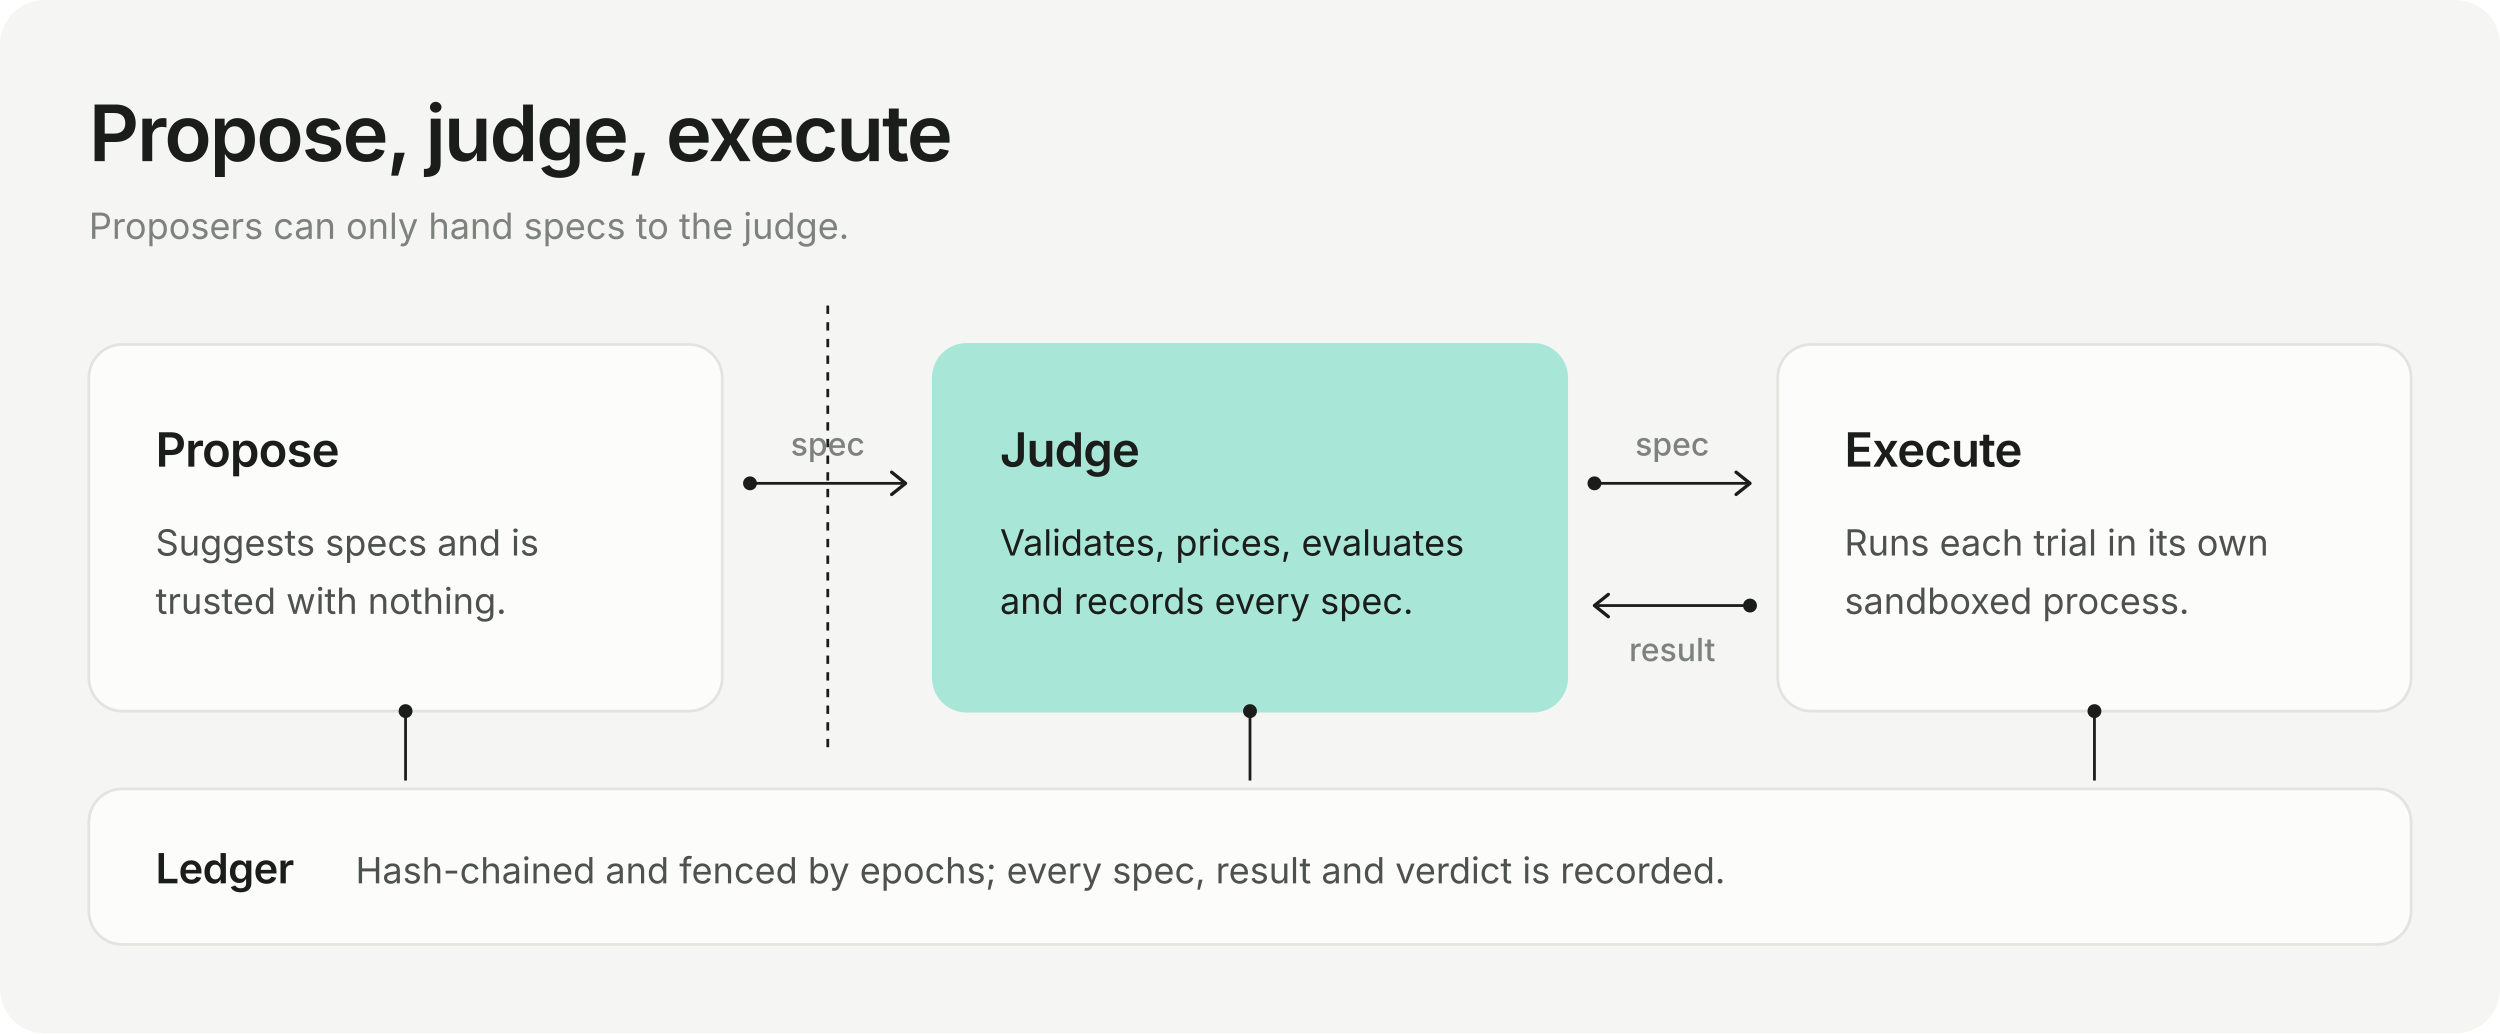
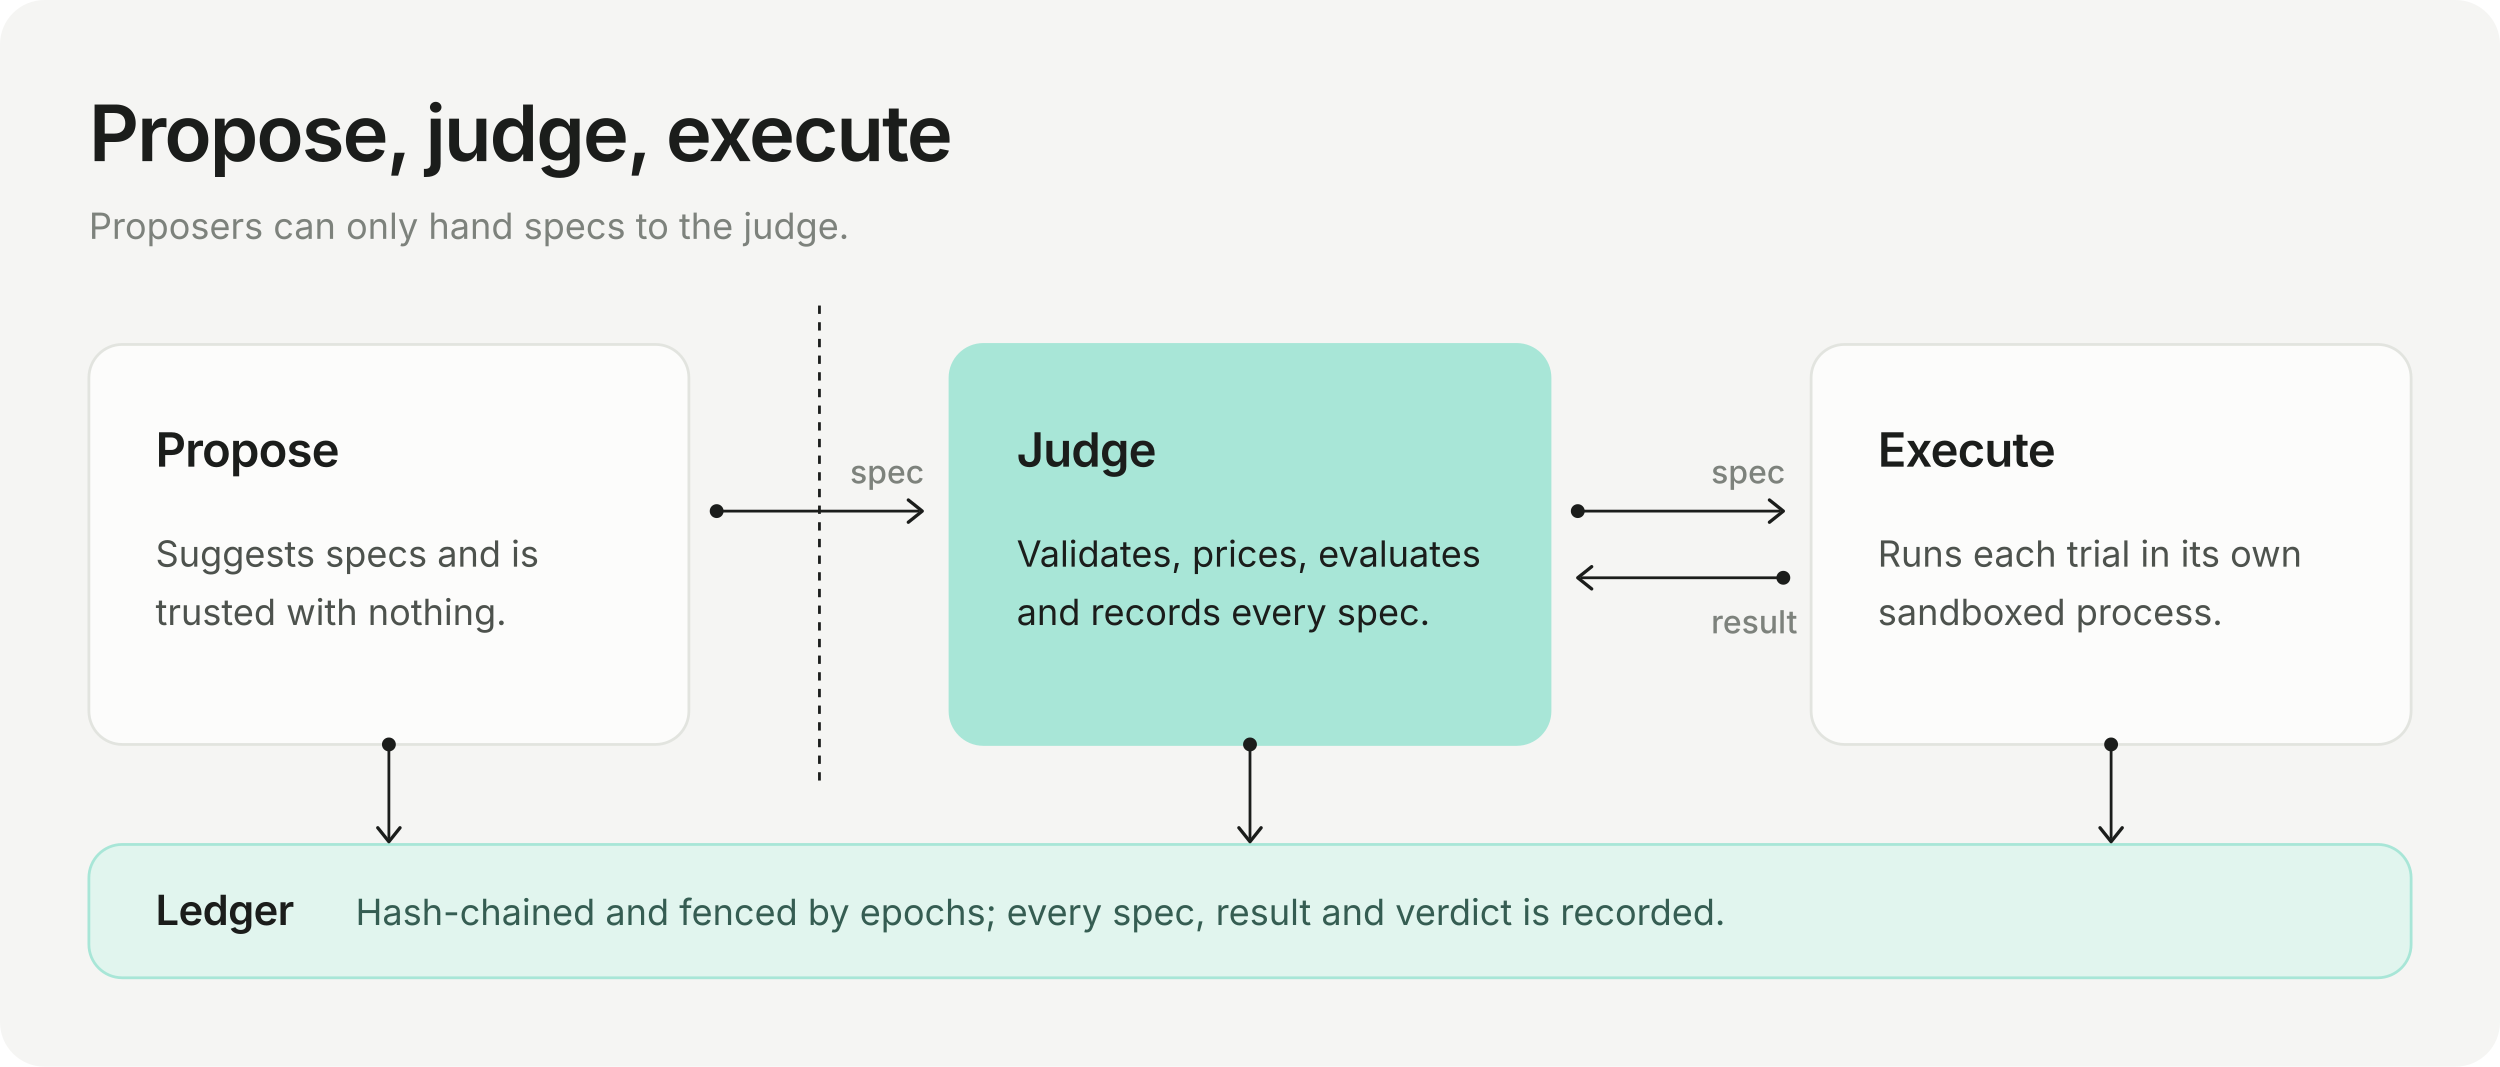
- <svg xmlns="http://www.w3.org/2000/svg" viewBox="0 0 900 372" width="900" role="img" aria-label="Propose, judge, execute">
-   <rect width="900" height="372" rx="16" fill="#f5f5f3" />
+ <svg xmlns="http://www.w3.org/2000/svg" viewBox="0 0 900 384" width="900" role="img" aria-label="Propose, judge, execute">
+   <rect width="900" height="384" rx="16" fill="#f5f5f3" />
  <text x="32.0" y="58.0" font-family="Inter,'Inter Variable',ui-sans-serif,-apple-system,BlinkMacSystemFont,'SF Pro Text','Segoe UI',Roboto,'Helvetica Neue',Arial,sans-serif" font-size="28" fill="#1b1d1b" text-anchor="start" font-weight="600" letter-spacing="-0.7" style="font-variant-numeric:tabular-nums;font-feature-settings:'tnum'">Propose, judge, execute</text>
  <text x="32.0" y="86.0" font-family="Inter,'Inter Variable',ui-sans-serif,-apple-system,BlinkMacSystemFont,'SF Pro Text','Segoe UI',Roboto,'Helvetica Neue',Arial,sans-serif" font-size="13" fill="#7d827c" text-anchor="start" font-weight="400" letter-spacing="0" style="font-variant-numeric:tabular-nums;font-feature-settings:'tnum'">Proposers can only hand specs to the judge.</text>
-   <rect x="32" y="124" width="228" height="132" rx="12" fill="#fcfcfb" stroke="#e2e4df" stroke-width="1" />
+   <line x1="295.0" x2="295.0" y1="110" y2="282" stroke="#1b1d1b" stroke-width="1" stroke-dasharray="3 3" />
+   <rect x="32" y="124" width="216" height="144" rx="12" fill="#fcfcfb" stroke="#e2e4df" stroke-width="1" />
  <text x="56.0" y="168.0" font-family="Inter,'Inter Variable',ui-sans-serif,-apple-system,BlinkMacSystemFont,'SF Pro Text','Segoe UI',Roboto,'Helvetica Neue',Arial,sans-serif" font-size="17" fill="#1b1d1b" text-anchor="start" font-weight="600" letter-spacing="-0.3" style="font-variant-numeric:tabular-nums;font-feature-settings:'tnum'">Propose</text>
-   <text x="56.0" y="200.0" font-family="Inter,'Inter Variable',ui-sans-serif,-apple-system,BlinkMacSystemFont,'SF Pro Text','Segoe UI',Roboto,'Helvetica Neue',Arial,sans-serif" font-size="13" fill="#4d524d" text-anchor="start" font-weight="400" letter-spacing="0" style="font-variant-numeric:tabular-nums;font-feature-settings:'tnum'">Suggests specs and is</text>
-   <text x="56.0" y="221.0" font-family="Inter,'Inter Variable',ui-sans-serif,-apple-system,BlinkMacSystemFont,'SF Pro Text','Segoe UI',Roboto,'Helvetica Neue',Arial,sans-serif" font-size="13" fill="#4d524d" text-anchor="start" font-weight="400" letter-spacing="0" style="font-variant-numeric:tabular-nums;font-feature-settings:'tnum'">trusted with nothing.</text>
-   <rect x="336" y="124" width="228" height="132" rx="12" fill="#a8e6d7" stroke="#a8e6d7" stroke-width="1" />
-   <text x="360.0" y="168.0" font-family="Inter,'Inter Variable',ui-sans-serif,-apple-system,BlinkMacSystemFont,'SF Pro Text','Segoe UI',Roboto,'Helvetica Neue',Arial,sans-serif" font-size="17" fill="#1b1d1b" text-anchor="start" font-weight="600" letter-spacing="-0.3" style="font-variant-numeric:tabular-nums;font-feature-settings:'tnum'">Judge</text>
-   <text x="360.0" y="200.0" font-family="Inter,'Inter Variable',ui-sans-serif,-apple-system,BlinkMacSystemFont,'SF Pro Text','Segoe UI',Roboto,'Helvetica Neue',Arial,sans-serif" font-size="13" fill="#1b1d1b" text-anchor="start" font-weight="400" letter-spacing="0" style="font-variant-numeric:tabular-nums;font-feature-settings:'tnum'">Validates, prices, evaluates</text>
-   <text x="360.0" y="221.0" font-family="Inter,'Inter Variable',ui-sans-serif,-apple-system,BlinkMacSystemFont,'SF Pro Text','Segoe UI',Roboto,'Helvetica Neue',Arial,sans-serif" font-size="13" fill="#1b1d1b" text-anchor="start" font-weight="400" letter-spacing="0" style="font-variant-numeric:tabular-nums;font-feature-settings:'tnum'">and records every spec.</text>
-   <rect x="640" y="124" width="228" height="132" rx="12" fill="#fcfcfb" stroke="#e2e4df" stroke-width="1" />
-   <text x="664.0" y="168.0" font-family="Inter,'Inter Variable',ui-sans-serif,-apple-system,BlinkMacSystemFont,'SF Pro Text','Segoe UI',Roboto,'Helvetica Neue',Arial,sans-serif" font-size="17" fill="#1b1d1b" text-anchor="start" font-weight="600" letter-spacing="-0.3" style="font-variant-numeric:tabular-nums;font-feature-settings:'tnum'">Execute</text>
-   <text x="664.0" y="200.0" font-family="Inter,'Inter Variable',ui-sans-serif,-apple-system,BlinkMacSystemFont,'SF Pro Text','Segoe UI',Roboto,'Helvetica Neue',Arial,sans-serif" font-size="13" fill="#4d524d" text-anchor="start" font-weight="400" letter-spacing="0" style="font-variant-numeric:tabular-nums;font-feature-settings:'tnum'">Runs each trial in its own</text>
-   <text x="664.0" y="221.0" font-family="Inter,'Inter Variable',ui-sans-serif,-apple-system,BlinkMacSystemFont,'SF Pro Text','Segoe UI',Roboto,'Helvetica Neue',Arial,sans-serif" font-size="13" fill="#4d524d" text-anchor="start" font-weight="400" letter-spacing="0" style="font-variant-numeric:tabular-nums;font-feature-settings:'tnum'">sandboxed process.</text>
-   <circle cx="270" cy="174" r="2.5" fill="#1b1d1b" />
-   <line x1="270" x2="325" y1="174" y2="174" stroke="#1b1d1b" stroke-width="1" />
-   <path d="M321,170 L326,174 L321,178" fill="none" stroke="#1b1d1b" stroke-width="1.2" stroke-linecap="round" stroke-linejoin="round" />
-   <text x="298.0" y="164.0" font-family="Inter,'Inter Variable',ui-sans-serif,-apple-system,BlinkMacSystemFont,'SF Pro Text','Segoe UI',Roboto,'Helvetica Neue',Arial,sans-serif" font-size="11.5" fill="#7d827c" text-anchor="middle" font-weight="500" letter-spacing="0" style="font-variant-numeric:tabular-nums;font-feature-settings:'tnum'">spec</text>
-   <circle cx="574" cy="174" r="2.5" fill="#1b1d1b" />
-   <line x1="574" x2="629" y1="174" y2="174" stroke="#1b1d1b" stroke-width="1" />
-   <path d="M625,170 L630,174 L625,178" fill="none" stroke="#1b1d1b" stroke-width="1.2" stroke-linecap="round" stroke-linejoin="round" />
-   <text x="602.0" y="164.0" font-family="Inter,'Inter Variable',ui-sans-serif,-apple-system,BlinkMacSystemFont,'SF Pro Text','Segoe UI',Roboto,'Helvetica Neue',Arial,sans-serif" font-size="11.5" fill="#7d827c" text-anchor="middle" font-weight="500" letter-spacing="0" style="font-variant-numeric:tabular-nums;font-feature-settings:'tnum'">spec</text>
-   <circle cx="630" cy="218" r="2.5" fill="#1b1d1b" />
-   <line x1="630" x2="575" y1="218" y2="218" stroke="#1b1d1b" stroke-width="1" />
-   <path d="M579,214 L574,218 L579,222" fill="none" stroke="#1b1d1b" stroke-width="1.2" stroke-linecap="round" stroke-linejoin="round" />
-   <text x="602.0" y="238.0" font-family="Inter,'Inter Variable',ui-sans-serif,-apple-system,BlinkMacSystemFont,'SF Pro Text','Segoe UI',Roboto,'Helvetica Neue',Arial,sans-serif" font-size="11.5" fill="#7d827c" text-anchor="middle" font-weight="500" letter-spacing="0" style="font-variant-numeric:tabular-nums;font-feature-settings:'tnum'">result</text>
-   <line x1="298.0" x2="298.0" y1="110" y2="270" stroke="#1b1d1b" stroke-width="1" stroke-dasharray="3 3" />
-   <line x1="146.0" x2="146.0" y1="256" y2="281" stroke="#1b1d1b" stroke-width="1" />
-   <circle cx="146.0" cy="256" r="2.5" fill="#1b1d1b" />
-   <line x1="450.0" x2="450.0" y1="256" y2="281" stroke="#1b1d1b" stroke-width="1" />
-   <circle cx="450.0" cy="256" r="2.5" fill="#1b1d1b" />
-   <line x1="754.0" x2="754.0" y1="256" y2="281" stroke="#1b1d1b" stroke-width="1" />
-   <circle cx="754.0" cy="256" r="2.5" fill="#1b1d1b" />
-   <rect x="32" y="284" width="836" height="56" rx="12" fill="#fcfcfb" stroke="#e2e4df" stroke-width="1" />
-   <text x="56.0" y="318.0" font-family="Inter,'Inter Variable',ui-sans-serif,-apple-system,BlinkMacSystemFont,'SF Pro Text','Segoe UI',Roboto,'Helvetica Neue',Arial,sans-serif" font-size="15" fill="#1b1d1b" text-anchor="start" font-weight="600" letter-spacing="-0.2" style="font-variant-numeric:tabular-nums;font-feature-settings:'tnum'">Ledger</text>
-   <text x="128.0" y="318.0" font-family="Inter,'Inter Variable',ui-sans-serif,-apple-system,BlinkMacSystemFont,'SF Pro Text','Segoe UI',Roboto,'Helvetica Neue',Arial,sans-serif" font-size="13" fill="#4d524d" text-anchor="start" font-weight="400" letter-spacing="0" style="font-variant-numeric:tabular-nums;font-feature-settings:'tnum'">Hash-chained and fenced by epochs; every spec, result and verdict is recorded.</text>
+   <text x="56.0" y="204.0" font-family="Inter,'Inter Variable',ui-sans-serif,-apple-system,BlinkMacSystemFont,'SF Pro Text','Segoe UI',Roboto,'Helvetica Neue',Arial,sans-serif" font-size="13" fill="#4d524d" text-anchor="start" font-weight="400" letter-spacing="0" style="font-variant-numeric:tabular-nums;font-feature-settings:'tnum'">Suggests specs and is</text>
+   <text x="56.0" y="225.0" font-family="Inter,'Inter Variable',ui-sans-serif,-apple-system,BlinkMacSystemFont,'SF Pro Text','Segoe UI',Roboto,'Helvetica Neue',Arial,sans-serif" font-size="13" fill="#4d524d" text-anchor="start" font-weight="400" letter-spacing="0" style="font-variant-numeric:tabular-nums;font-feature-settings:'tnum'">trusted with nothing.</text>
+   <rect x="342" y="124" width="216" height="144" rx="12" fill="#a8e6d7" stroke="#a8e6d7" stroke-width="1" />
+   <text x="366.0" y="168.0" font-family="Inter,'Inter Variable',ui-sans-serif,-apple-system,BlinkMacSystemFont,'SF Pro Text','Segoe UI',Roboto,'Helvetica Neue',Arial,sans-serif" font-size="17" fill="#1b1d1b" text-anchor="start" font-weight="600" letter-spacing="-0.3" style="font-variant-numeric:tabular-nums;font-feature-settings:'tnum'">Judge</text>
+   <text x="366.0" y="204.0" font-family="Inter,'Inter Variable',ui-sans-serif,-apple-system,BlinkMacSystemFont,'SF Pro Text','Segoe UI',Roboto,'Helvetica Neue',Arial,sans-serif" font-size="13" fill="#1b1d1b" text-anchor="start" font-weight="400" letter-spacing="0" style="font-variant-numeric:tabular-nums;font-feature-settings:'tnum'">Validates, prices, evaluates</text>
+   <text x="366.0" y="225.0" font-family="Inter,'Inter Variable',ui-sans-serif,-apple-system,BlinkMacSystemFont,'SF Pro Text','Segoe UI',Roboto,'Helvetica Neue',Arial,sans-serif" font-size="13" fill="#1b1d1b" text-anchor="start" font-weight="400" letter-spacing="0" style="font-variant-numeric:tabular-nums;font-feature-settings:'tnum'">and records every spec.</text>
+   <rect x="652" y="124" width="216" height="144" rx="12" fill="#fcfcfb" stroke="#e2e4df" stroke-width="1" />
+   <text x="676.0" y="168.0" font-family="Inter,'Inter Variable',ui-sans-serif,-apple-system,BlinkMacSystemFont,'SF Pro Text','Segoe UI',Roboto,'Helvetica Neue',Arial,sans-serif" font-size="17" fill="#1b1d1b" text-anchor="start" font-weight="600" letter-spacing="-0.3" style="font-variant-numeric:tabular-nums;font-feature-settings:'tnum'">Execute</text>
+   <text x="676.0" y="204.0" font-family="Inter,'Inter Variable',ui-sans-serif,-apple-system,BlinkMacSystemFont,'SF Pro Text','Segoe UI',Roboto,'Helvetica Neue',Arial,sans-serif" font-size="13" fill="#4d524d" text-anchor="start" font-weight="400" letter-spacing="0" style="font-variant-numeric:tabular-nums;font-feature-settings:'tnum'">Runs each trial in its own</text>
+   <text x="676.0" y="225.0" font-family="Inter,'Inter Variable',ui-sans-serif,-apple-system,BlinkMacSystemFont,'SF Pro Text','Segoe UI',Roboto,'Helvetica Neue',Arial,sans-serif" font-size="13" fill="#4d524d" text-anchor="start" font-weight="400" letter-spacing="0" style="font-variant-numeric:tabular-nums;font-feature-settings:'tnum'">sandboxed process.</text>
+   <circle cx="258" cy="184.0" r="2.5" fill="#1b1d1b" />
+   <line x1="258" x2="331" y1="184.0" y2="184.0" stroke="#1b1d1b" stroke-width="1" />
+   <path d="M327,180.0 L332,184.0 L327,188.0" fill="none" stroke="#1b1d1b" stroke-width="1.2" stroke-linecap="round" stroke-linejoin="round" />
+   <text x="306.0" y="174.0" font-family="Inter,'Inter Variable',ui-sans-serif,-apple-system,BlinkMacSystemFont,'SF Pro Text','Segoe UI',Roboto,'Helvetica Neue',Arial,sans-serif" font-size="11.5" fill="#7d827c" text-anchor="start" font-weight="500" letter-spacing="0" style="font-variant-numeric:tabular-nums;font-feature-settings:'tnum'">spec</text>
+   <circle cx="568" cy="184.0" r="2.5" fill="#1b1d1b" />
+   <line x1="568" x2="641" y1="184.0" y2="184.0" stroke="#1b1d1b" stroke-width="1" />
+   <path d="M637,180.0 L642,184.0 L637,188.0" fill="none" stroke="#1b1d1b" stroke-width="1.2" stroke-linecap="round" stroke-linejoin="round" />
+   <text x="616.0" y="174.0" font-family="Inter,'Inter Variable',ui-sans-serif,-apple-system,BlinkMacSystemFont,'SF Pro Text','Segoe UI',Roboto,'Helvetica Neue',Arial,sans-serif" font-size="11.5" fill="#7d827c" text-anchor="start" font-weight="500" letter-spacing="0" style="font-variant-numeric:tabular-nums;font-feature-settings:'tnum'">spec</text>
+   <circle cx="642" cy="208.0" r="2.5" fill="#1b1d1b" />
+   <line x1="642" x2="569" y1="208.0" y2="208.0" stroke="#1b1d1b" stroke-width="1" />
+   <path d="M573,204.0 L568,208.0 L573,212.0" fill="none" stroke="#1b1d1b" stroke-width="1.2" stroke-linecap="round" stroke-linejoin="round" />
+   <text x="616.0" y="228.0" font-family="Inter,'Inter Variable',ui-sans-serif,-apple-system,BlinkMacSystemFont,'SF Pro Text','Segoe UI',Roboto,'Helvetica Neue',Arial,sans-serif" font-size="11.5" fill="#7d827c" text-anchor="start" font-weight="500" letter-spacing="0" style="font-variant-numeric:tabular-nums;font-feature-settings:'tnum'">result</text>
+   <rect x="32" y="304" width="836" height="48" rx="12" fill="#e1f5ee" stroke="#a8e6d7" stroke-width="1" />
+   <circle cx="140.0" cy="268" r="2.5" fill="#1b1d1b" />
+   <line x1="140.0" x2="140.0" y1="268" y2="302" stroke="#1b1d1b" stroke-width="1" />
+   <path d="M136.0,298 L140.0,303 L144.0,298" fill="none" stroke="#1b1d1b" stroke-width="1.2" stroke-linecap="round" stroke-linejoin="round" />
+   <circle cx="450.0" cy="268" r="2.5" fill="#1b1d1b" />
+   <line x1="450.0" x2="450.0" y1="268" y2="302" stroke="#1b1d1b" stroke-width="1" />
+   <path d="M446.0,298 L450.0,303 L454.0,298" fill="none" stroke="#1b1d1b" stroke-width="1.2" stroke-linecap="round" stroke-linejoin="round" />
+   <circle cx="760.0" cy="268" r="2.5" fill="#1b1d1b" />
+   <line x1="760.0" x2="760.0" y1="268" y2="302" stroke="#1b1d1b" stroke-width="1" />
+   <path d="M756.0,298 L760.0,303 L764.0,298" fill="none" stroke="#1b1d1b" stroke-width="1.2" stroke-linecap="round" stroke-linejoin="round" />
+   <text x="56.0" y="333.0" font-family="Inter,'Inter Variable',ui-sans-serif,-apple-system,BlinkMacSystemFont,'SF Pro Text','Segoe UI',Roboto,'Helvetica Neue',Arial,sans-serif" font-size="15" fill="#1b1d1b" text-anchor="start" font-weight="600" letter-spacing="-0.2" style="font-variant-numeric:tabular-nums;font-feature-settings:'tnum'">Ledger</text>
+   <text x="128.0" y="333.0" font-family="Inter,'Inter Variable',ui-sans-serif,-apple-system,BlinkMacSystemFont,'SF Pro Text','Segoe UI',Roboto,'Helvetica Neue',Arial,sans-serif" font-size="13" fill="#355d52" text-anchor="start" font-weight="400" letter-spacing="0" style="font-variant-numeric:tabular-nums;font-feature-settings:'tnum'">Hash-chained and fenced by epochs; every spec, result and verdict is recorded.</text>
</svg>
